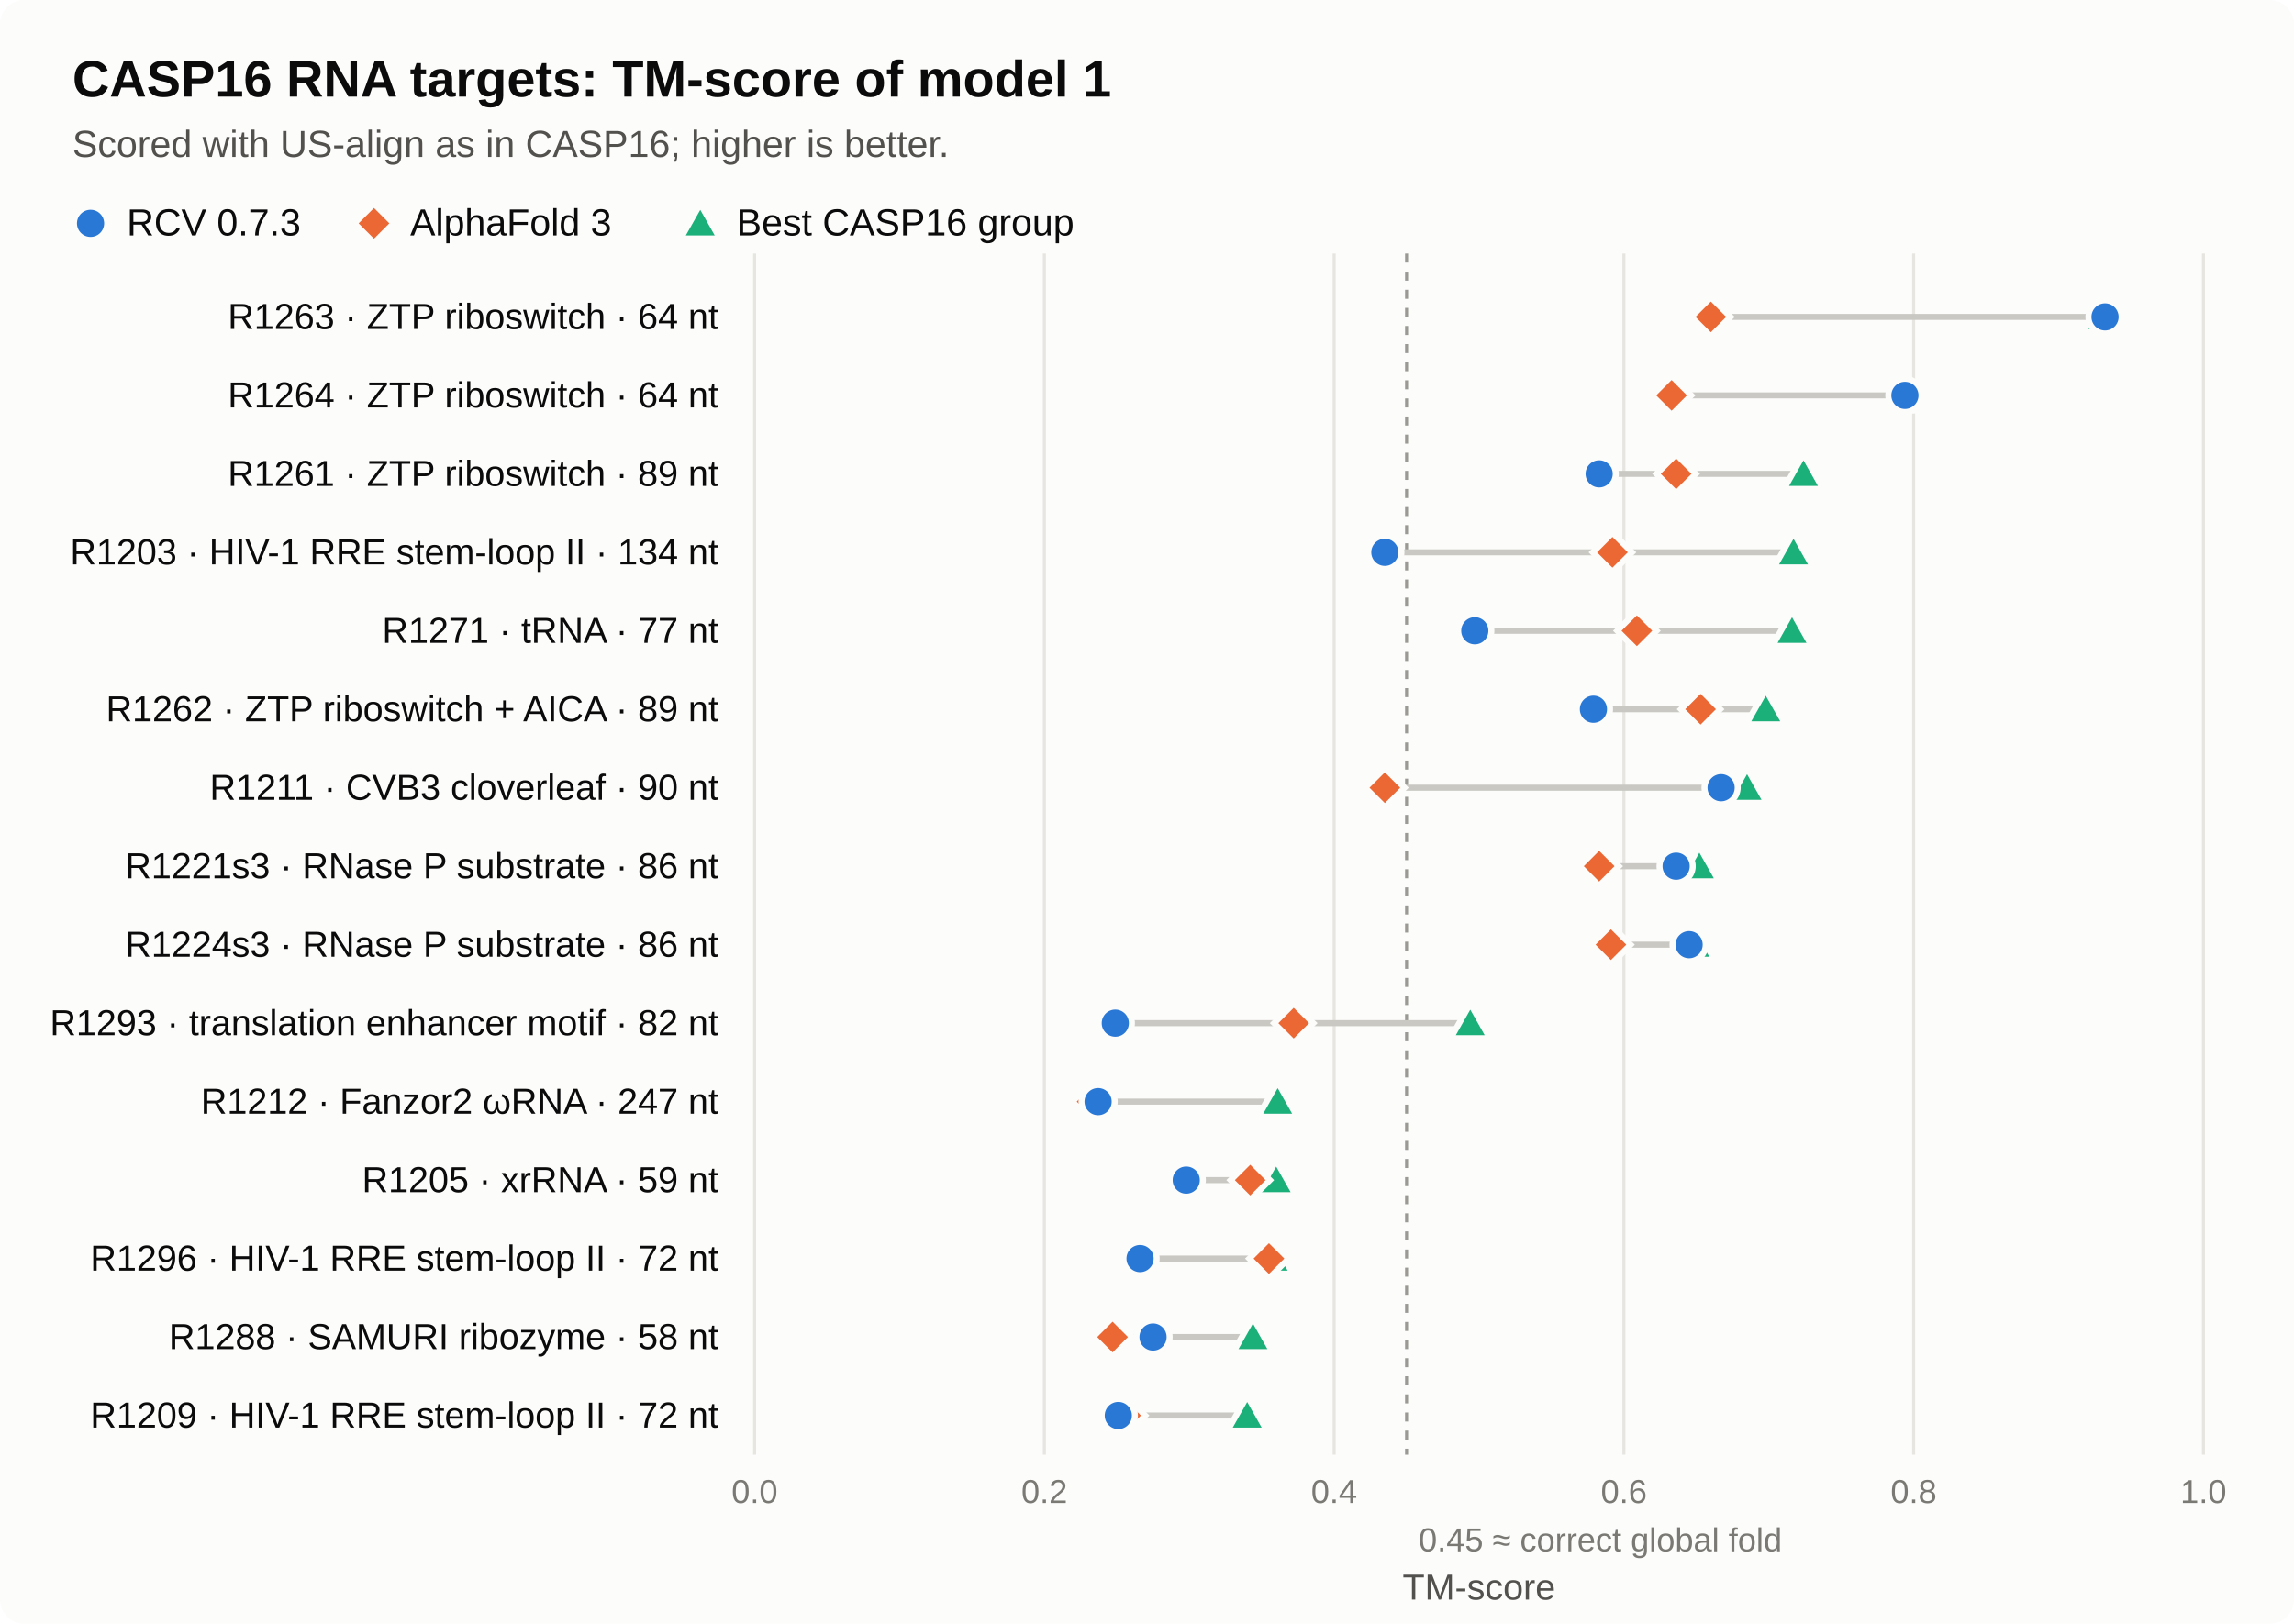
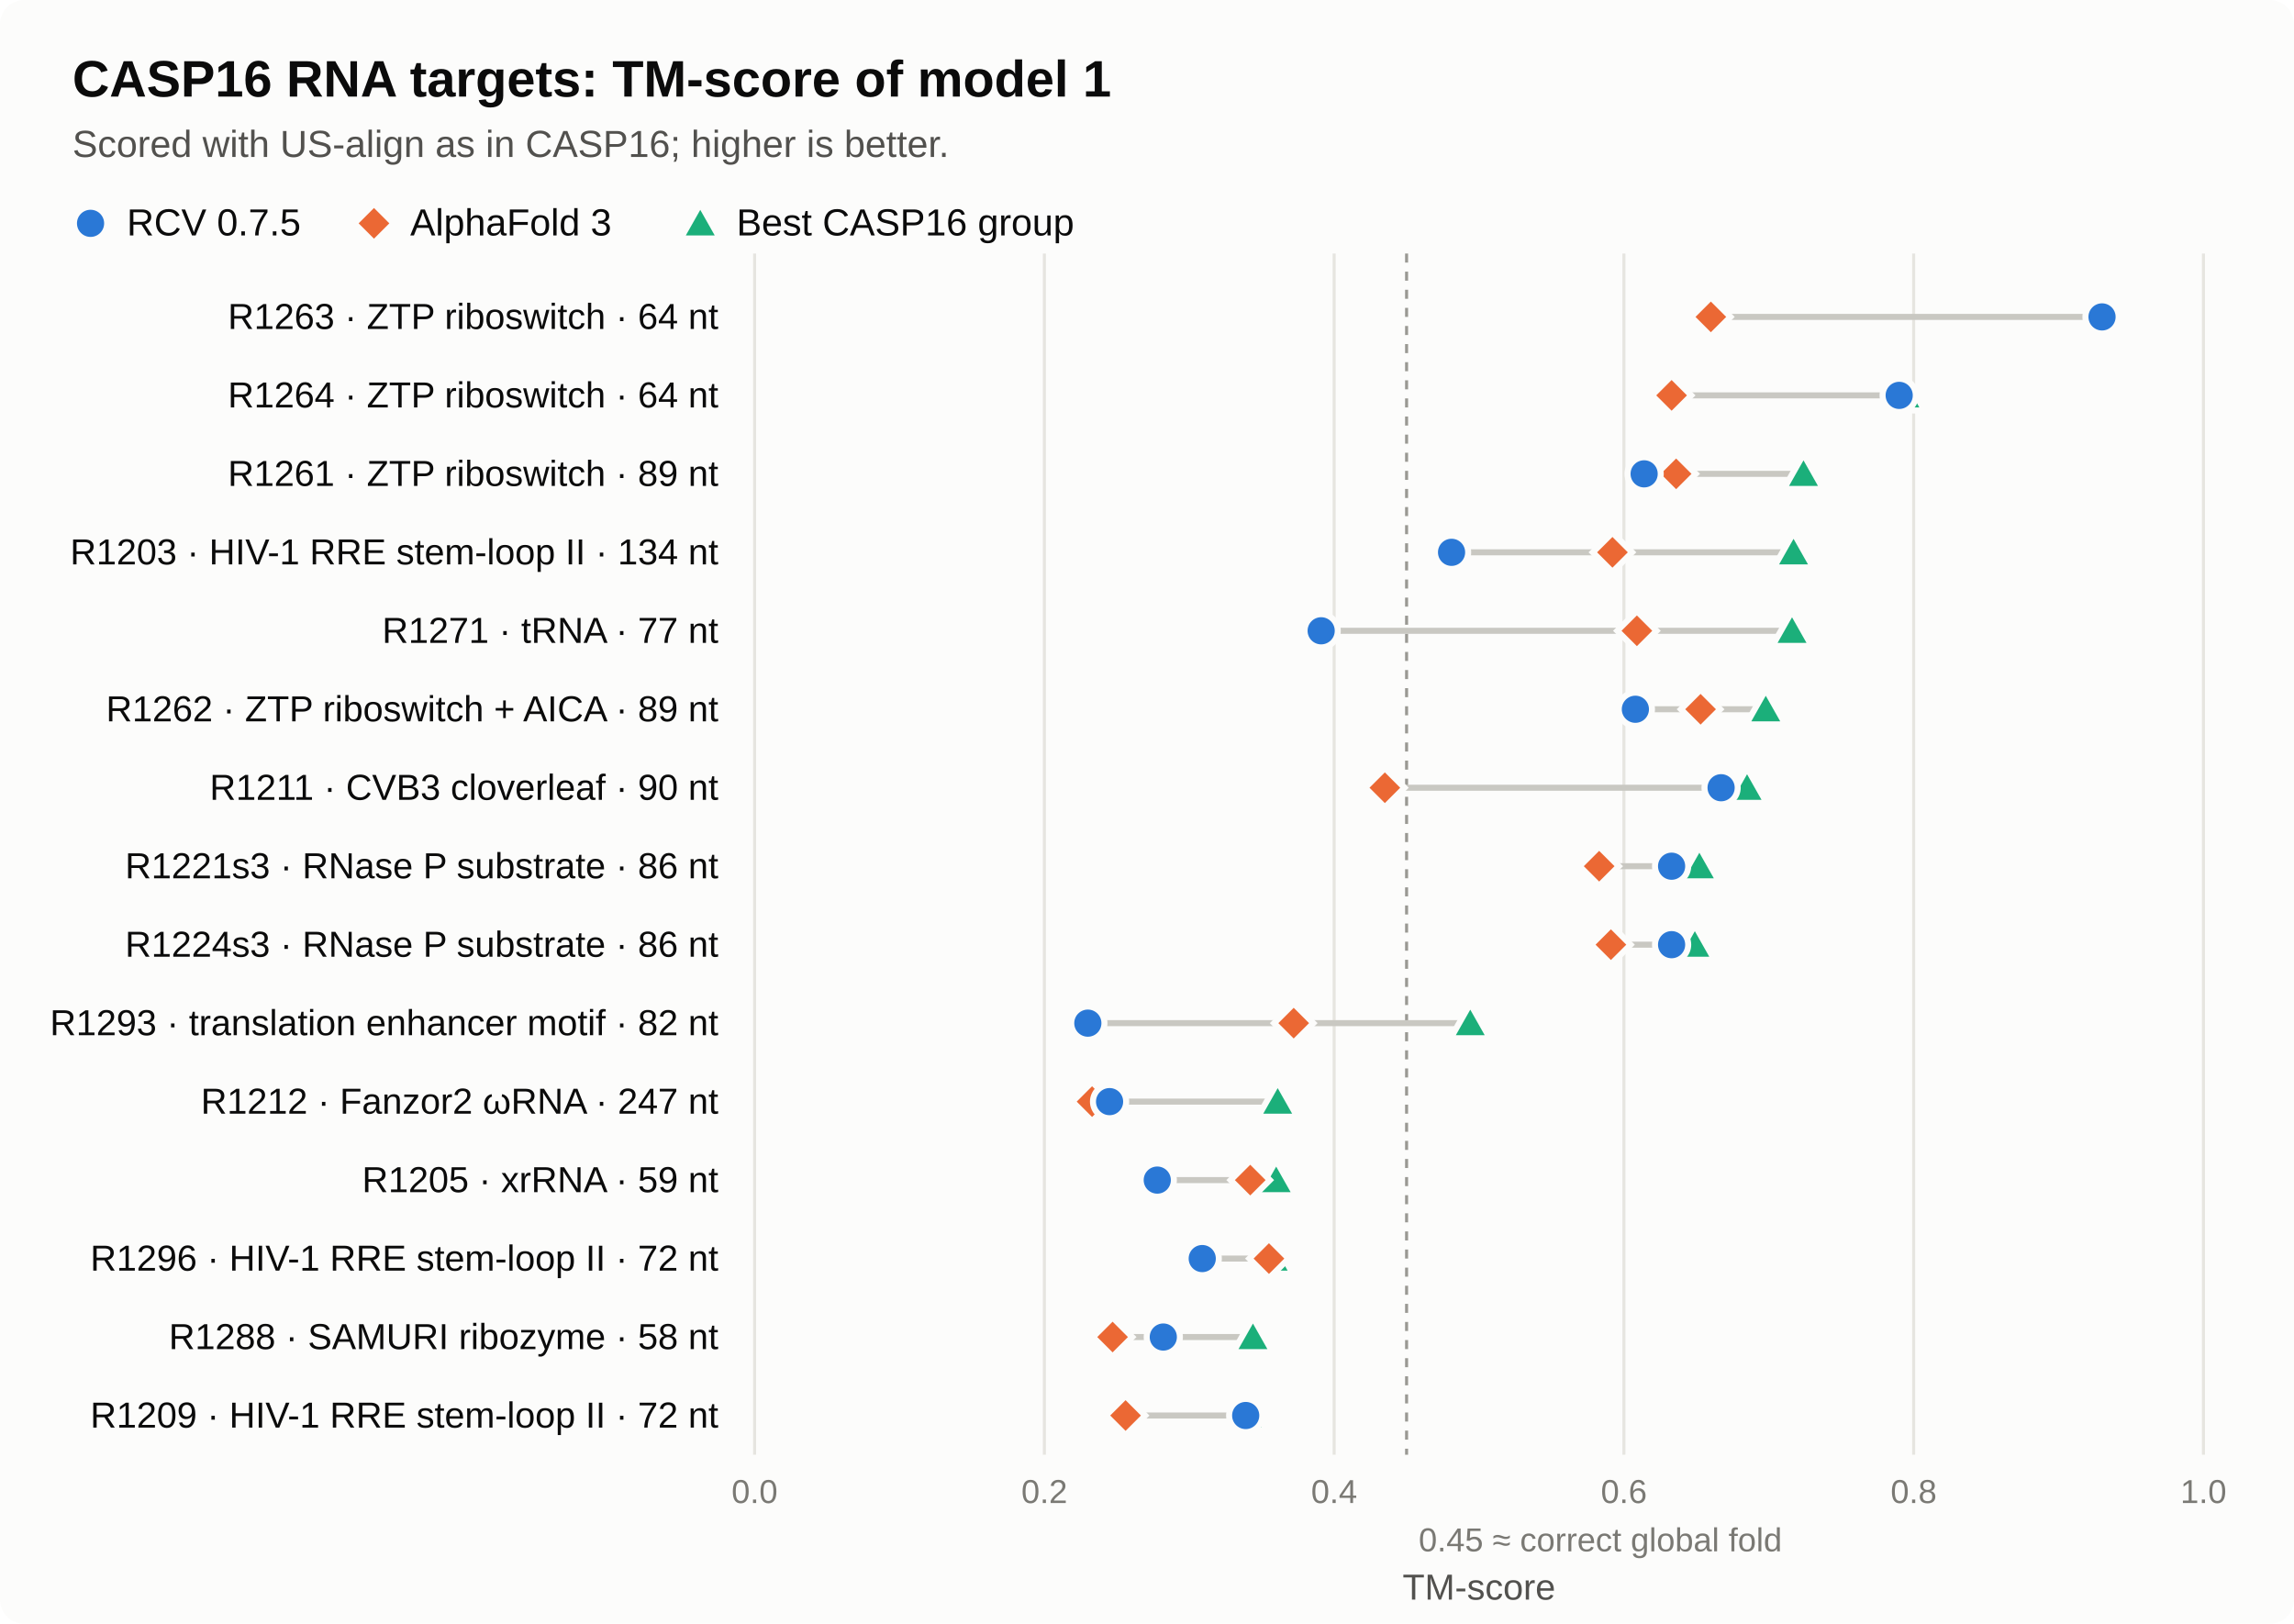
<svg xmlns="http://www.w3.org/2000/svg" viewBox="0 0 760 538" width="760" height="538" font-family="Liberation Sans, Arial, Helvetica, sans-serif" role="img" aria-label="TM-score of model 1 per CASP16 RNA target for RCV, AlphaFold 3 and the best CASP16 group">
  <style>
.bg{fill:#fcfcfb}.t1{fill:#0b0b0b}.t2{fill:#52514e}.t3{fill:#7a7974}.grid{stroke:#e6e5e0;stroke-width:1}
.ref{stroke:#9a9993;stroke-width:1;stroke-dasharray:3 3}.span{stroke:#c9c8c2;stroke-width:2}
.rcv{fill:#2a78d6}.af3{fill:#eb6834}.best{fill:#1baf7a}.m{stroke:#fcfcfb;stroke-width:2}
@media (prefers-color-scheme: dark){.bg{fill:#1a1a19}.t1{fill:#f0efec}.t2{fill:#c3c2b7}.t3{fill:#9a998f}
.grid{stroke:#33332f}.ref{stroke:#6d6c66}.span{stroke:#4a4a45}.rcv{fill:#3987e5}.af3{fill:#d95926}
.best{fill:#199e70}.m{stroke:#1a1a19}}
</style>
  <rect class="bg" width="760" height="538" rx="8" />
  <text class="t1" x="24" y="32" font-size="17" font-weight="bold">CASP16 RNA targets: TM-score of model 1</text>
  <text class="t2" x="24" y="52" font-size="12.5">Scored with US-align as in CASP16; higher is better.</text>
  <circle class="rcv m" cx="30.0" cy="74.0" r="5.5" />
-   <text class="t1" x="42" y="78" font-size="12.5">RCV 0.7.3</text>
+   <text class="t1" x="42" y="78" font-size="12.5">RCV 0.7.5</text>
  <path class="af3 m" d="M123.9 67.5 L130.4 74.0 L123.9 80.5 L117.4 74.0 Z" />
  <text class="t1" x="135.9" y="78" font-size="12.5">AlphaFold 3</text>
  <path class="best m" d="M232.0 67.5 L238.5 79.0 L225.5 79.0 Z" />
  <text class="t1" x="244.0" y="78" font-size="12.5">Best CASP16 group</text>
  <line class="grid" x1="250.0" x2="250.0" y1="84" y2="482" />
  <text class="t3" x="250.0" y="498" font-size="11" text-anchor="middle">0.0</text>
  <line class="grid" x1="346.0" x2="346.0" y1="84" y2="482" />
  <text class="t3" x="346.0" y="498" font-size="11" text-anchor="middle">0.2</text>
  <line class="grid" x1="442.0" x2="442.0" y1="84" y2="482" />
  <text class="t3" x="442.0" y="498" font-size="11" text-anchor="middle">0.4</text>
  <line class="grid" x1="538.0" x2="538.0" y1="84" y2="482" />
  <text class="t3" x="538.0" y="498" font-size="11" text-anchor="middle">0.6</text>
  <line class="grid" x1="634.0" x2="634.0" y1="84" y2="482" />
  <text class="t3" x="634.0" y="498" font-size="11" text-anchor="middle">0.8</text>
  <line class="grid" x1="730.0" x2="730.0" y1="84" y2="482" />
  <text class="t3" x="730.0" y="498" font-size="11" text-anchor="middle">1.0</text>
  <line class="ref" x1="466.0" x2="466.0" y1="84" y2="482" />
  <text class="t3" x="470.0" y="514" font-size="11">0.45 ≈ correct global fold</text>
  <text class="t2" x="490.0" y="530" font-size="12" text-anchor="middle">TM-score</text>
  <text class="t1" x="238" y="109.0" font-size="12" text-anchor="end">R1263 · ZTP riboswitch · 64 nt</text>
-   <line class="span" x1="566.8" x2="697.4" y1="105.0" y2="105.0" />
+   <line class="span" x1="566.8" x2="696.4" y1="105.0" y2="105.0" />
  <path class="best m" d="M696.4 98.5 L702.9 110.0 L689.9 110.0 Z" />
  <path class="af3 m" d="M566.8 98.5 L573.3 105.0 L566.8 111.5 L560.3 105.0 Z" />
-   <circle class="rcv m" cx="697.4" cy="105.0" r="5.5" />
+   <circle class="rcv m" cx="696.4" cy="105.0" r="5.5" />
  <text class="t1" x="238" y="135.0" font-size="12" text-anchor="end">R1264 · ZTP riboswitch · 64 nt</text>
  <line class="span" x1="553.8" x2="631.1" y1="131.0" y2="131.0" />
  <path class="best m" d="M631.1 124.5 L637.6 136.0 L624.6 136.0 Z" />
  <path class="af3 m" d="M553.8 124.5 L560.3 131.0 L553.8 137.5 L547.3 131.0 Z" />
-   <circle class="rcv m" cx="631.1" cy="131.0" r="5.5" />
+   <circle class="rcv m" cx="629.2" cy="131.0" r="5.5" />
  <text class="t1" x="238" y="161.0" font-size="12" text-anchor="end">R1261 · ZTP riboswitch · 89 nt</text>
-   <line class="span" x1="529.8" x2="597.5" y1="157.0" y2="157.0" />
+   <line class="span" x1="544.7" x2="597.5" y1="157.0" y2="157.0" />
  <path class="best m" d="M597.5 150.5 L604.0 162.0 L591.0 162.0 Z" />
  <path class="af3 m" d="M555.3 150.5 L561.8 157.0 L555.3 163.5 L548.8 157.0 Z" />
-   <circle class="rcv m" cx="529.8" cy="157.0" r="5.5" />
+   <circle class="rcv m" cx="544.7" cy="157.0" r="5.5" />
  <text class="t1" x="238" y="187.0" font-size="12" text-anchor="end">R1203 · HIV-1 RRE stem-loop II · 134 nt</text>
-   <line class="span" x1="458.8" x2="594.2" y1="183.0" y2="183.0" />
+   <line class="span" x1="480.9" x2="594.2" y1="183.0" y2="183.0" />
  <path class="best m" d="M594.2 176.5 L600.7 188.0 L587.7 188.0 Z" />
  <path class="af3 m" d="M534.2 176.5 L540.7 183.0 L534.2 189.5 L527.7 183.0 Z" />
-   <circle class="rcv m" cx="458.8" cy="183.0" r="5.5" />
+   <circle class="rcv m" cx="480.9" cy="183.0" r="5.5" />
  <text class="t1" x="238" y="213.0" font-size="12" text-anchor="end">R1271 · tRNA · 77 nt</text>
-   <line class="span" x1="488.6" x2="593.7" y1="209.0" y2="209.0" />
+   <line class="span" x1="437.7" x2="593.7" y1="209.0" y2="209.0" />
  <path class="best m" d="M593.7 202.5 L600.2 214.0 L587.2 214.0 Z" />
  <path class="af3 m" d="M542.3 202.5 L548.8 209.0 L542.3 215.5 L535.8 209.0 Z" />
-   <circle class="rcv m" cx="488.6" cy="209.0" r="5.5" />
+   <circle class="rcv m" cx="437.7" cy="209.0" r="5.5" />
  <text class="t1" x="238" y="239.0" font-size="12" text-anchor="end">R1262 · ZTP riboswitch + AICA · 89 nt</text>
-   <line class="span" x1="527.9" x2="585.0" y1="235.0" y2="235.0" />
+   <line class="span" x1="541.8" x2="585.0" y1="235.0" y2="235.0" />
  <path class="best m" d="M585.0 228.5 L591.5 240.0 L578.5 240.0 Z" />
  <path class="af3 m" d="M563.4 228.5 L569.9 235.0 L563.4 241.5 L556.9 235.0 Z" />
-   <circle class="rcv m" cx="527.9" cy="235.0" r="5.5" />
+   <circle class="rcv m" cx="541.8" cy="235.0" r="5.5" />
  <text class="t1" x="238" y="265.0" font-size="12" text-anchor="end">R1211 · CVB3 cloverleaf · 90 nt</text>
  <line class="span" x1="458.8" x2="578.8" y1="261.0" y2="261.0" />
  <path class="best m" d="M578.8 254.5 L585.3 266.0 L572.3 266.0 Z" />
  <path class="af3 m" d="M458.8 254.5 L465.3 261.0 L458.8 267.5 L452.3 261.0 Z" />
  <circle class="rcv m" cx="570.2" cy="261.0" r="5.5" />
  <text class="t1" x="238" y="291.0" font-size="12" text-anchor="end">R1221s3 · RNase P substrate · 86 nt</text>
  <line class="span" x1="529.8" x2="563.0" y1="287.0" y2="287.0" />
  <path class="best m" d="M563.0 280.5 L569.5 292.0 L556.5 292.0 Z" />
  <path class="af3 m" d="M529.8 280.5 L536.3 287.0 L529.8 293.5 L523.3 287.0 Z" />
-   <circle class="rcv m" cx="555.3" cy="287.0" r="5.5" />
+   <circle class="rcv m" cx="553.8" cy="287.0" r="5.5" />
  <text class="t1" x="238" y="317.0" font-size="12" text-anchor="end">R1224s3 · RNase P substrate · 86 nt</text>
  <line class="span" x1="533.7" x2="561.5" y1="313.0" y2="313.0" />
  <path class="best m" d="M561.5 306.5 L568.0 318.0 L555.0 318.0 Z" />
  <path class="af3 m" d="M533.7 306.5 L540.2 313.0 L533.7 319.5 L527.2 313.0 Z" />
-   <circle class="rcv m" cx="559.6" cy="313.0" r="5.5" />
+   <circle class="rcv m" cx="553.8" cy="313.0" r="5.5" />
  <text class="t1" x="238" y="343.0" font-size="12" text-anchor="end">R1293 · translation enhancer motif · 82 nt</text>
-   <line class="span" x1="369.5" x2="487.1" y1="339.0" y2="339.0" />
+   <line class="span" x1="360.4" x2="487.1" y1="339.0" y2="339.0" />
  <path class="best m" d="M487.1 332.5 L493.6 344.0 L480.6 344.0 Z" />
  <path class="af3 m" d="M428.6 332.5 L435.1 339.0 L428.6 345.5 L422.1 339.0 Z" />
-   <circle class="rcv m" cx="369.5" cy="339.0" r="5.5" />
+   <circle class="rcv m" cx="360.4" cy="339.0" r="5.5" />
  <text class="t1" x="238" y="369.0" font-size="12" text-anchor="end">R1212 · Fanzor2 ωRNA · 247 nt</text>
  <line class="span" x1="361.8" x2="423.3" y1="365.0" y2="365.0" />
  <path class="best m" d="M423.3 358.5 L429.8 370.0 L416.8 370.0 Z" />
  <path class="af3 m" d="M361.8 358.5 L368.3 365.0 L361.8 371.5 L355.3 365.0 Z" />
-   <circle class="rcv m" cx="363.8" cy="365.0" r="5.5" />
+   <circle class="rcv m" cx="367.6" cy="365.0" r="5.5" />
  <text class="t1" x="238" y="395.0" font-size="12" text-anchor="end">R1205 · xrRNA · 59 nt</text>
-   <line class="span" x1="393.0" x2="422.8" y1="391.0" y2="391.0" />
+   <line class="span" x1="383.4" x2="422.8" y1="391.0" y2="391.0" />
  <path class="best m" d="M422.8 384.5 L429.3 396.0 L416.3 396.0 Z" />
  <path class="af3 m" d="M414.2 384.5 L420.7 391.0 L414.2 397.5 L407.7 391.0 Z" />
-   <circle class="rcv m" cx="393.0" cy="391.0" r="5.5" />
+   <circle class="rcv m" cx="383.4" cy="391.0" r="5.5" />
  <text class="t1" x="238" y="421.0" font-size="12" text-anchor="end">R1296 · HIV-1 RRE stem-loop II · 72 nt</text>
-   <line class="span" x1="377.7" x2="421.8" y1="417.0" y2="417.0" />
+   <line class="span" x1="398.3" x2="421.8" y1="417.0" y2="417.0" />
  <path class="best m" d="M421.8 410.5 L428.3 422.0 L415.3 422.0 Z" />
  <path class="af3 m" d="M420.4 410.5 L426.9 417.0 L420.4 423.5 L413.9 417.0 Z" />
-   <circle class="rcv m" cx="377.7" cy="417.0" r="5.5" />
+   <circle class="rcv m" cx="398.3" cy="417.0" r="5.5" />
  <text class="t1" x="238" y="447.0" font-size="12" text-anchor="end">R1288 · SAMURI ribozyme · 58 nt</text>
  <line class="span" x1="368.6" x2="415.1" y1="443.0" y2="443.0" />
  <path class="best m" d="M415.1 436.5 L421.6 448.0 L408.6 448.0 Z" />
  <path class="af3 m" d="M368.6 436.5 L375.1 443.0 L368.6 449.5 L362.1 443.0 Z" />
-   <circle class="rcv m" cx="382.0" cy="443.0" r="5.5" />
+   <circle class="rcv m" cx="385.4" cy="443.0" r="5.5" />
  <text class="t1" x="238" y="473.0" font-size="12" text-anchor="end">R1209 · HIV-1 RRE stem-loop II · 72 nt</text>
-   <line class="span" x1="370.5" x2="413.2" y1="469.0" y2="469.0" />
+   <line class="span" x1="372.9" x2="413.2" y1="469.0" y2="469.0" />
  <path class="best m" d="M413.2 462.5 L419.7 474.0 L406.7 474.0 Z" />
  <path class="af3 m" d="M372.9 462.5 L379.4 469.0 L372.9 475.5 L366.4 469.0 Z" />
-   <circle class="rcv m" cx="370.5" cy="469.0" r="5.5" />
+   <circle class="rcv m" cx="412.7" cy="469.0" r="5.5" />
</svg>
